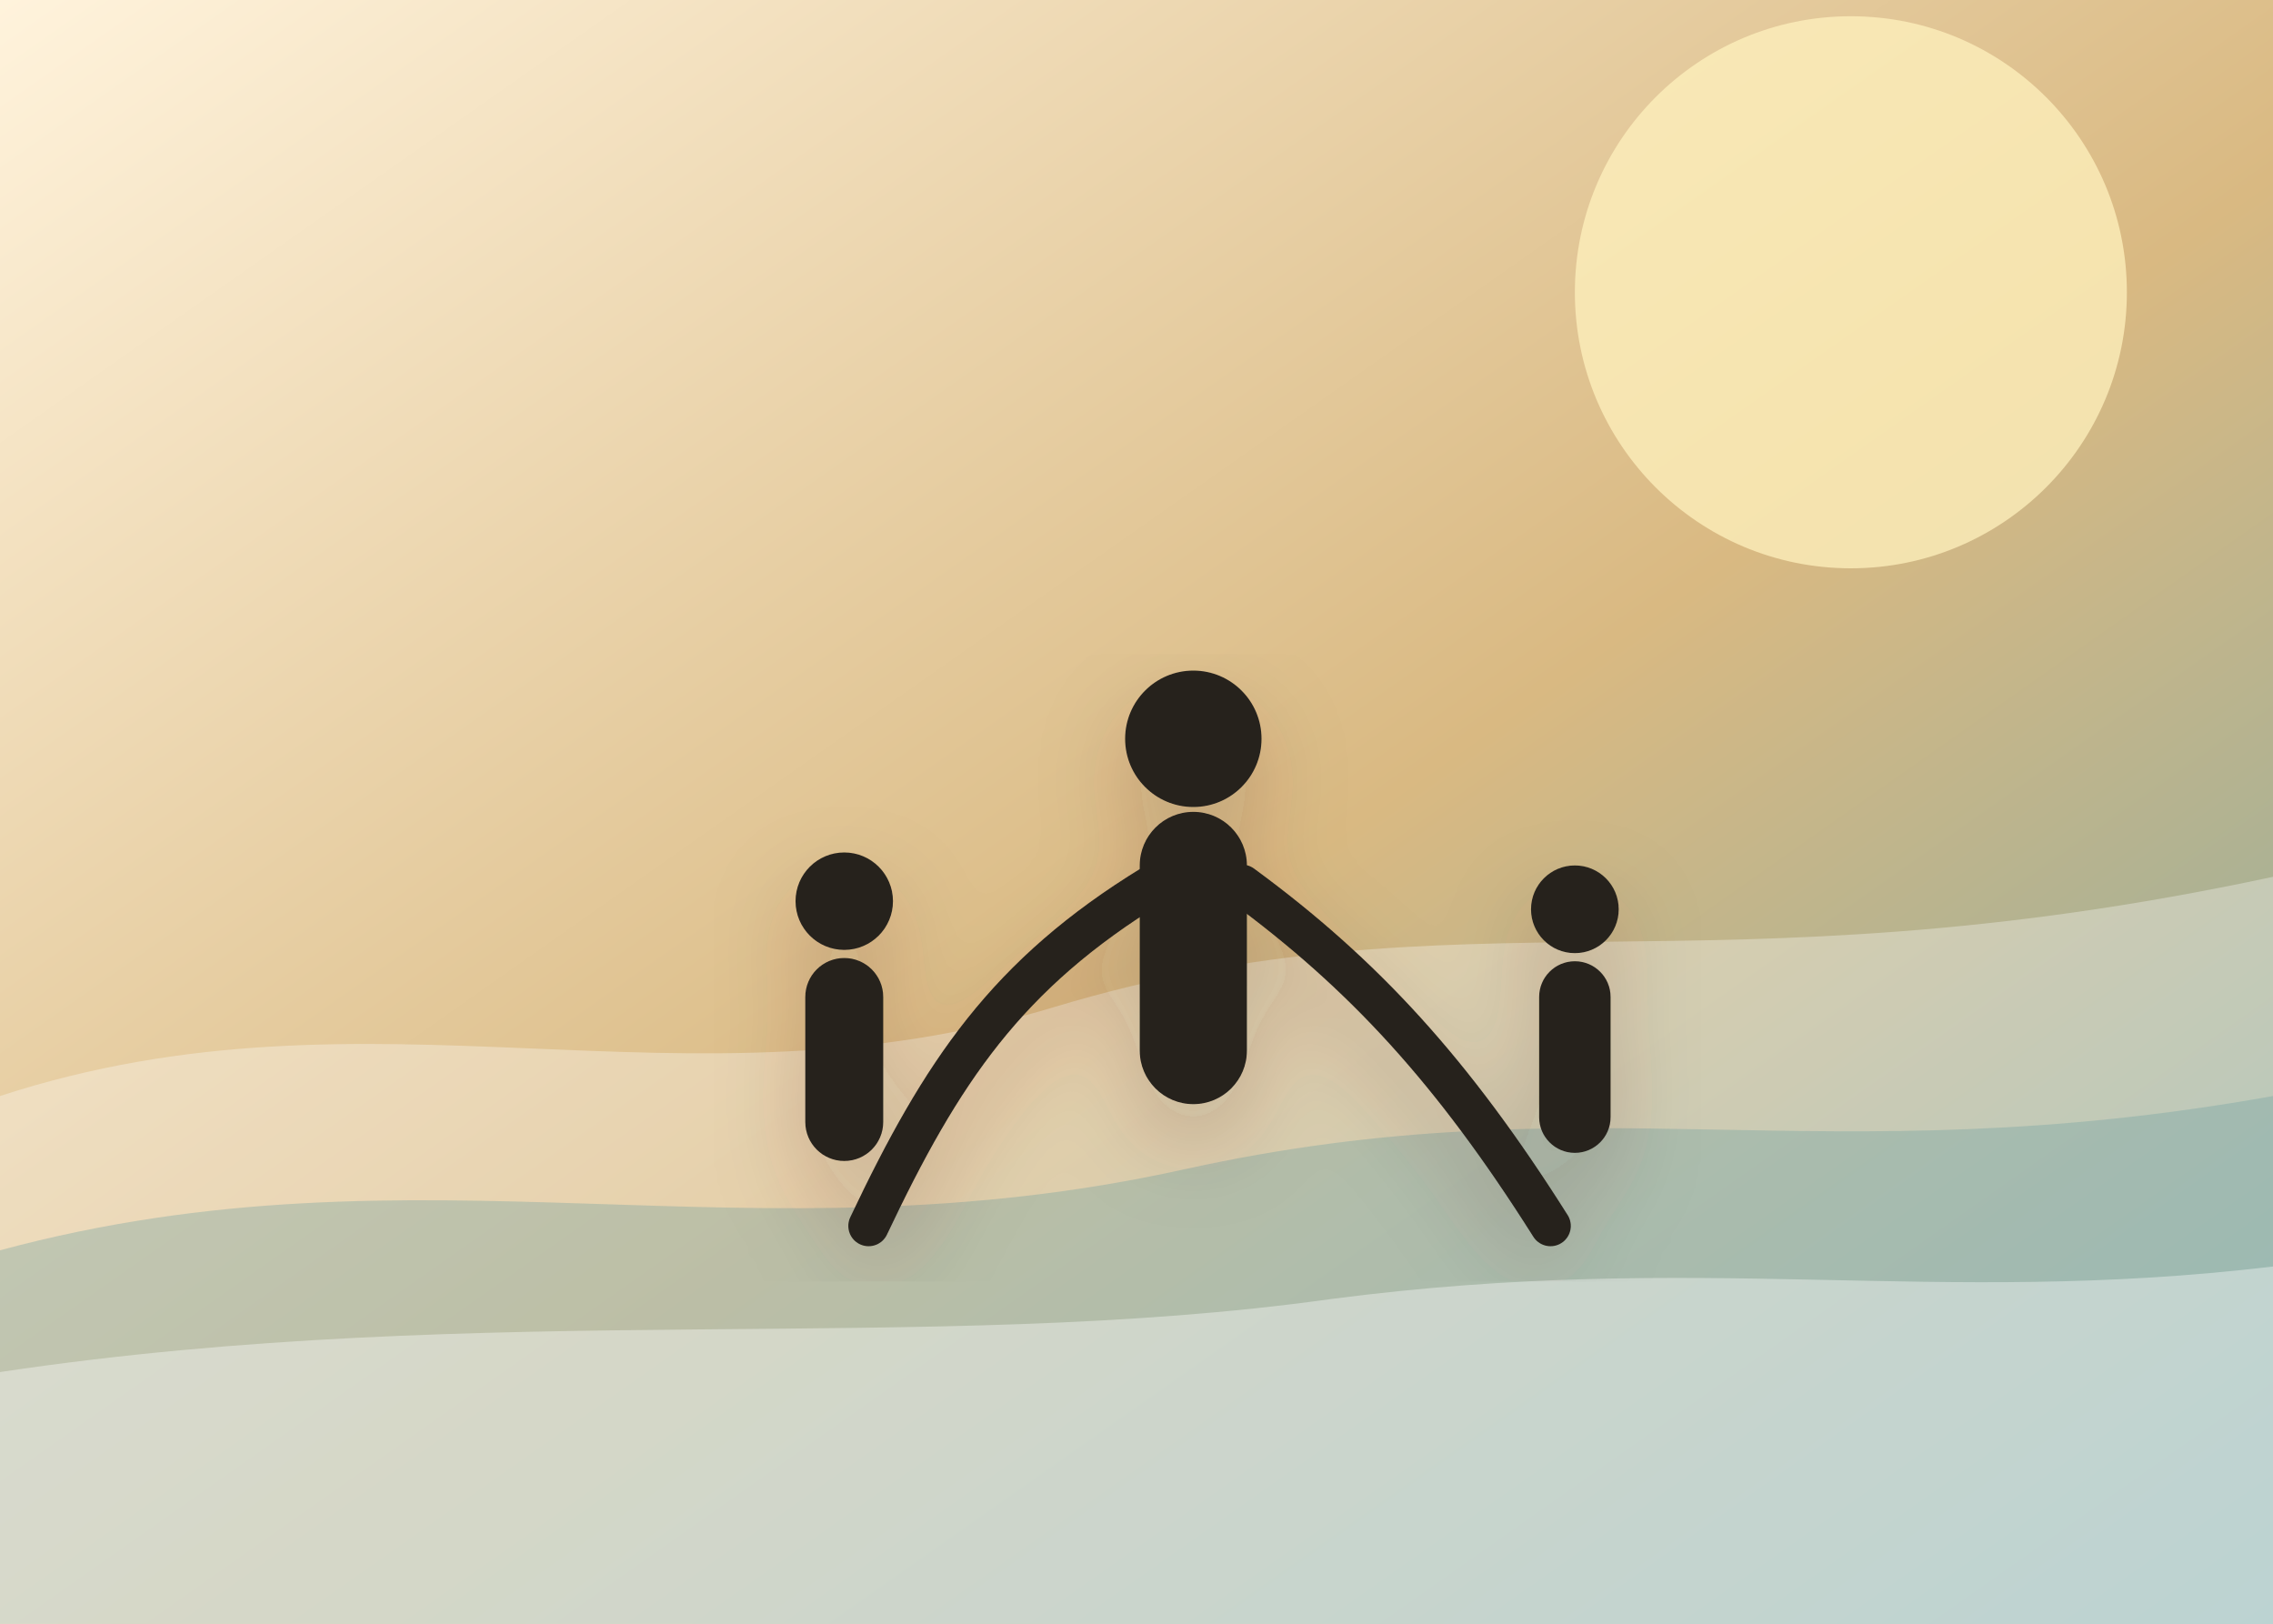
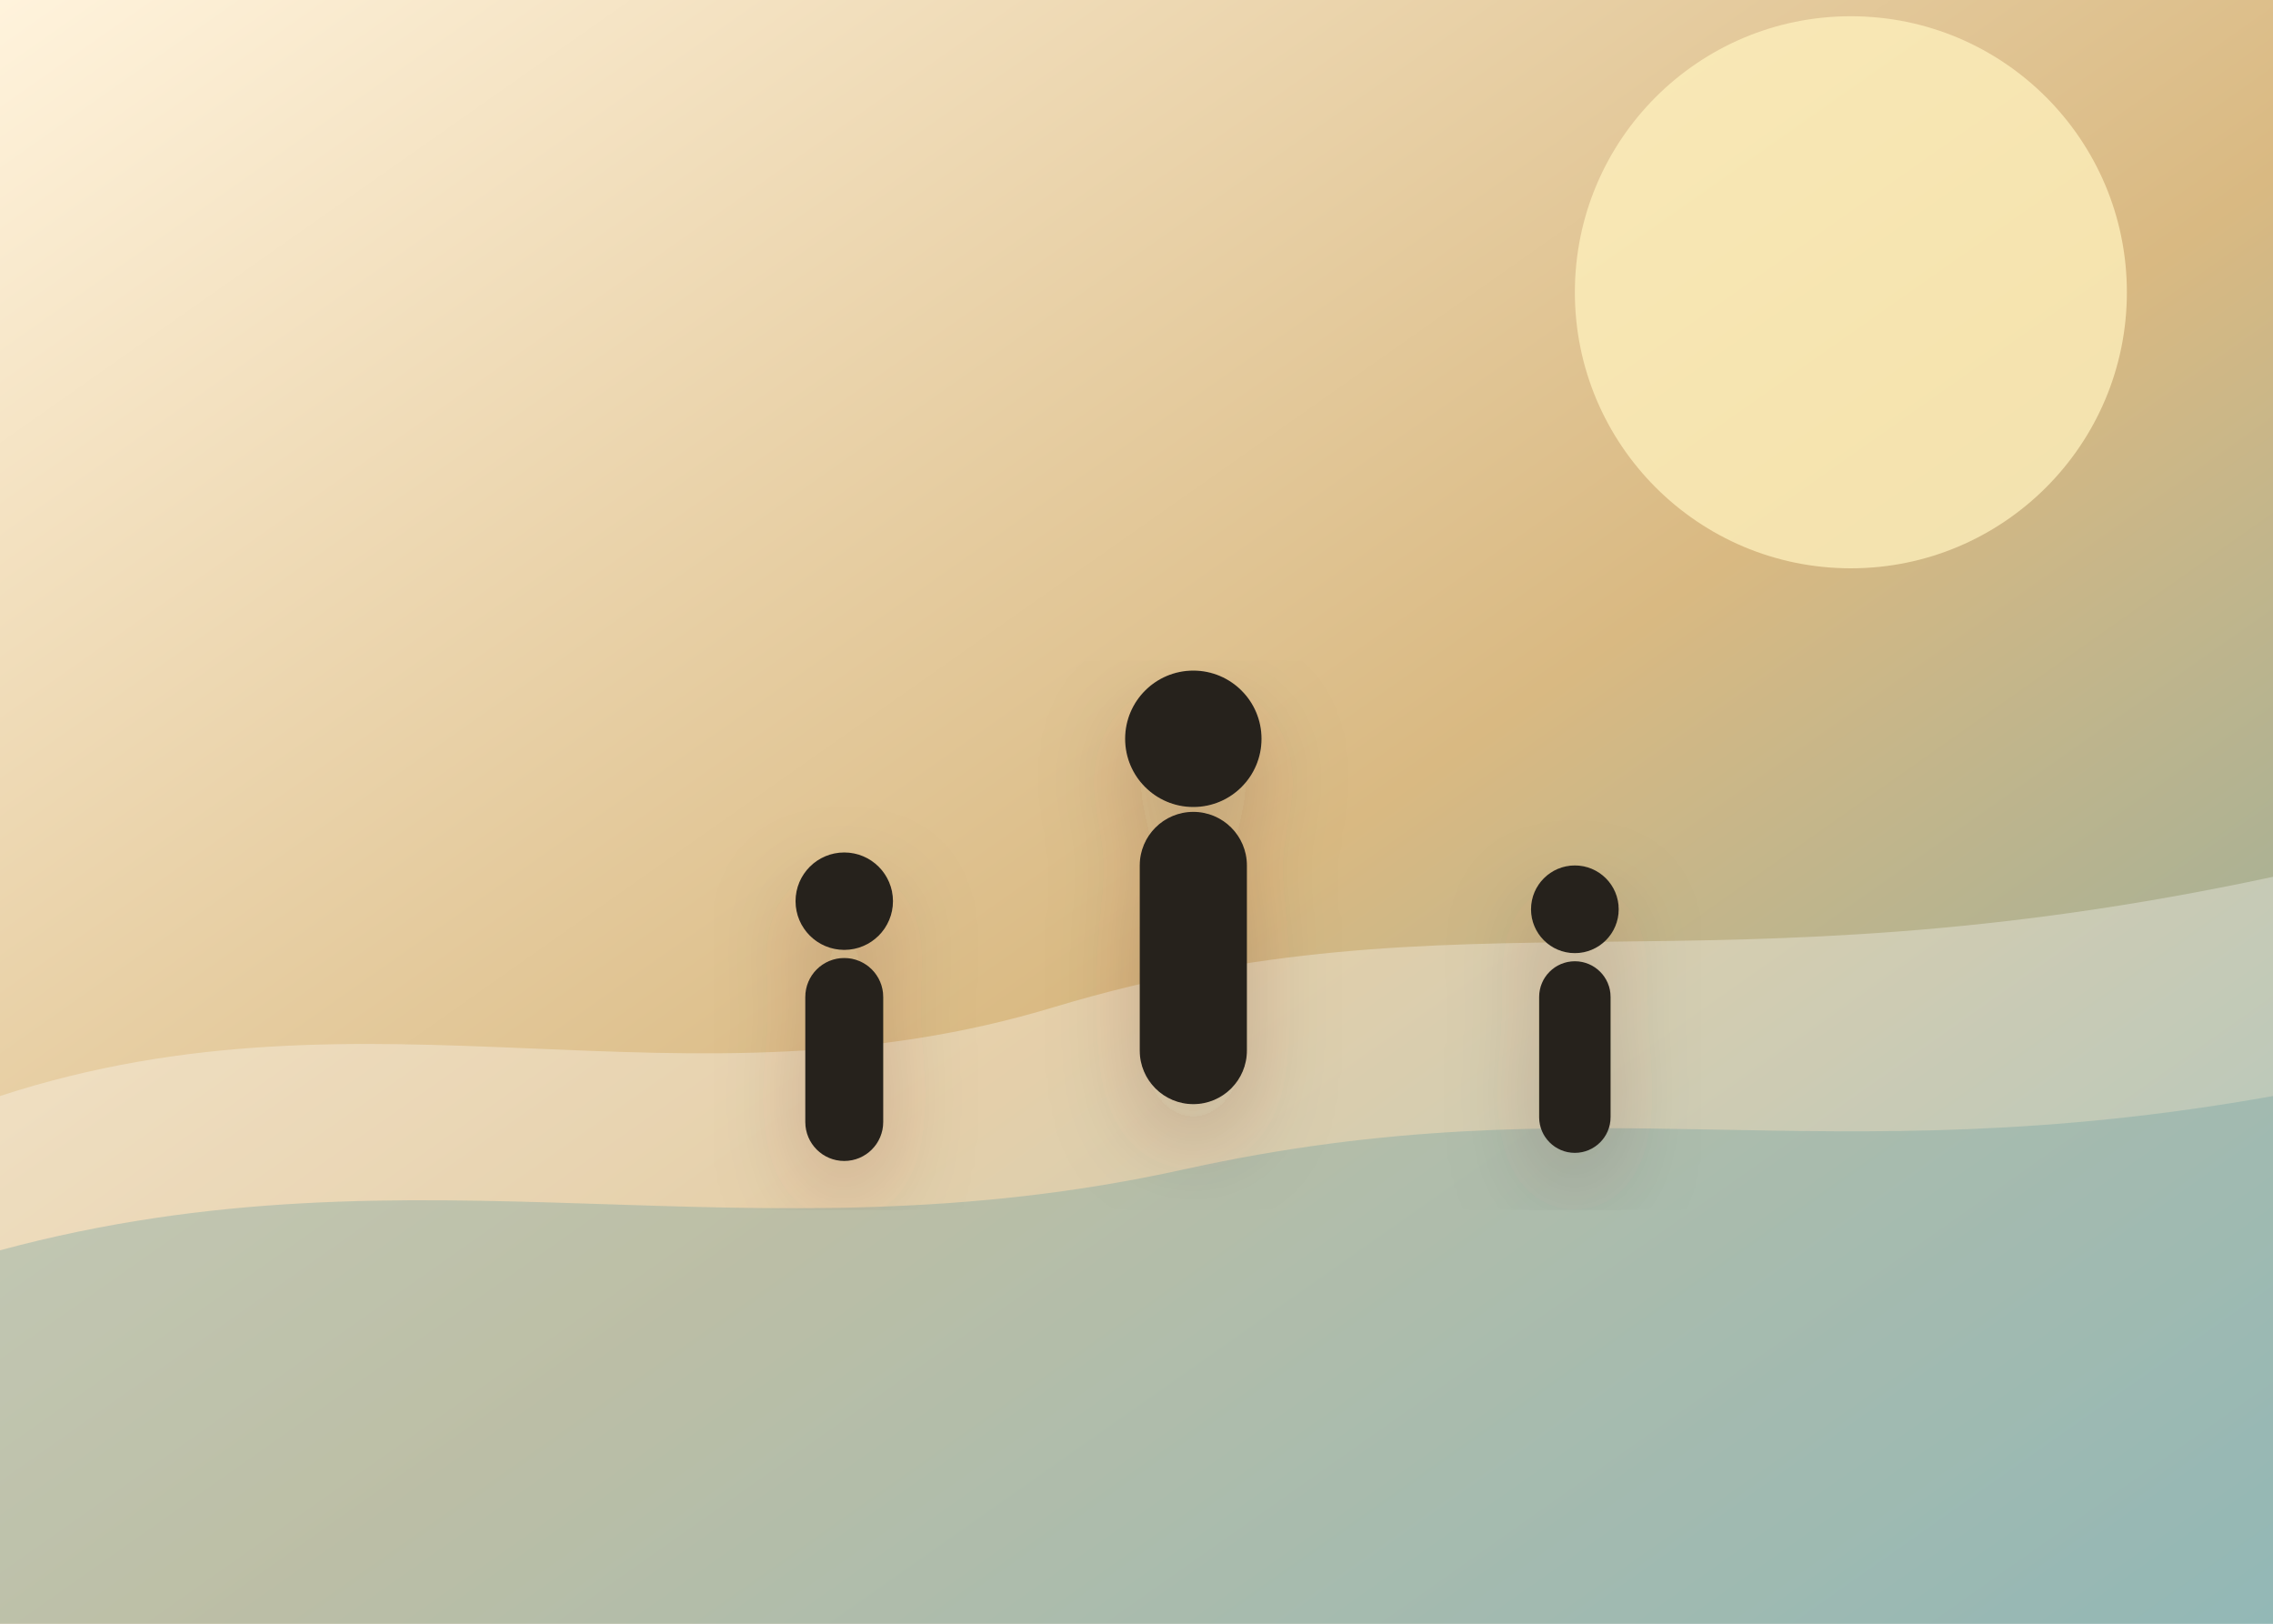
<svg xmlns="http://www.w3.org/2000/svg" width="1400" height="1000" viewBox="0 0 1400 1000">
  <defs>
    <linearGradient id="bg" x1="0" x2="1" y1="0" y2="1">
      <stop stop-color="#fff3dc" />
      <stop offset=".55" stop-color="#d9b982" />
      <stop offset="1" stop-color="#7daaa6" />
    </linearGradient>
    <filter id="shadow">
      <feDropShadow dx="0" dy="24" stdDeviation="28" flood-color="#47351e" flood-opacity=".18" />
    </filter>
  </defs>
  <rect width="1400" height="1000" fill="url(#bg)" />
  <circle cx="1140" cy="180" r="170" fill="#fff1bd" opacity=".75" />
  <path d="M0 675 C230 600 420 690 650 620 C900 545 1050 615 1400 540 L1400 1000 L0 1000Z" fill="#fff" opacity=".32" />
  <path d="M0 770 C260 700 460 780 730 720 C980 665 1120 725 1400 675 L1400 1000 L0 1000Z" fill="#6d9f9f" opacity=".34" />
-   <path d="M0 845 C300 800 570 835 820 800 C1050 770 1190 805 1400 780 L1400 1000 L0 1000Z" fill="#fff" opacity=".38" />
  <g fill="#26231f" filter="url(#shadow)">
    <circle cx="735" cy="455" r="42" />
    <rect x="702" y="500" width="66" height="180" rx="33" />
-     <path d="M710 545 C620 600 580 660 535 755" stroke="#26231f" stroke-width="25" fill="none" stroke-linecap="round" />
-     <path d="M765 545 C840 600 895 660 955 755" stroke="#26231f" stroke-width="25" fill="none" stroke-linecap="round" />
    <circle cx="520" cy="555" r="30" />
    <rect x="496" y="590" width="48" height="125" rx="24" />
    <circle cx="970" cy="560" r="27" />
    <rect x="948" y="592" width="44" height="118" rx="22" />
  </g>
</svg>
